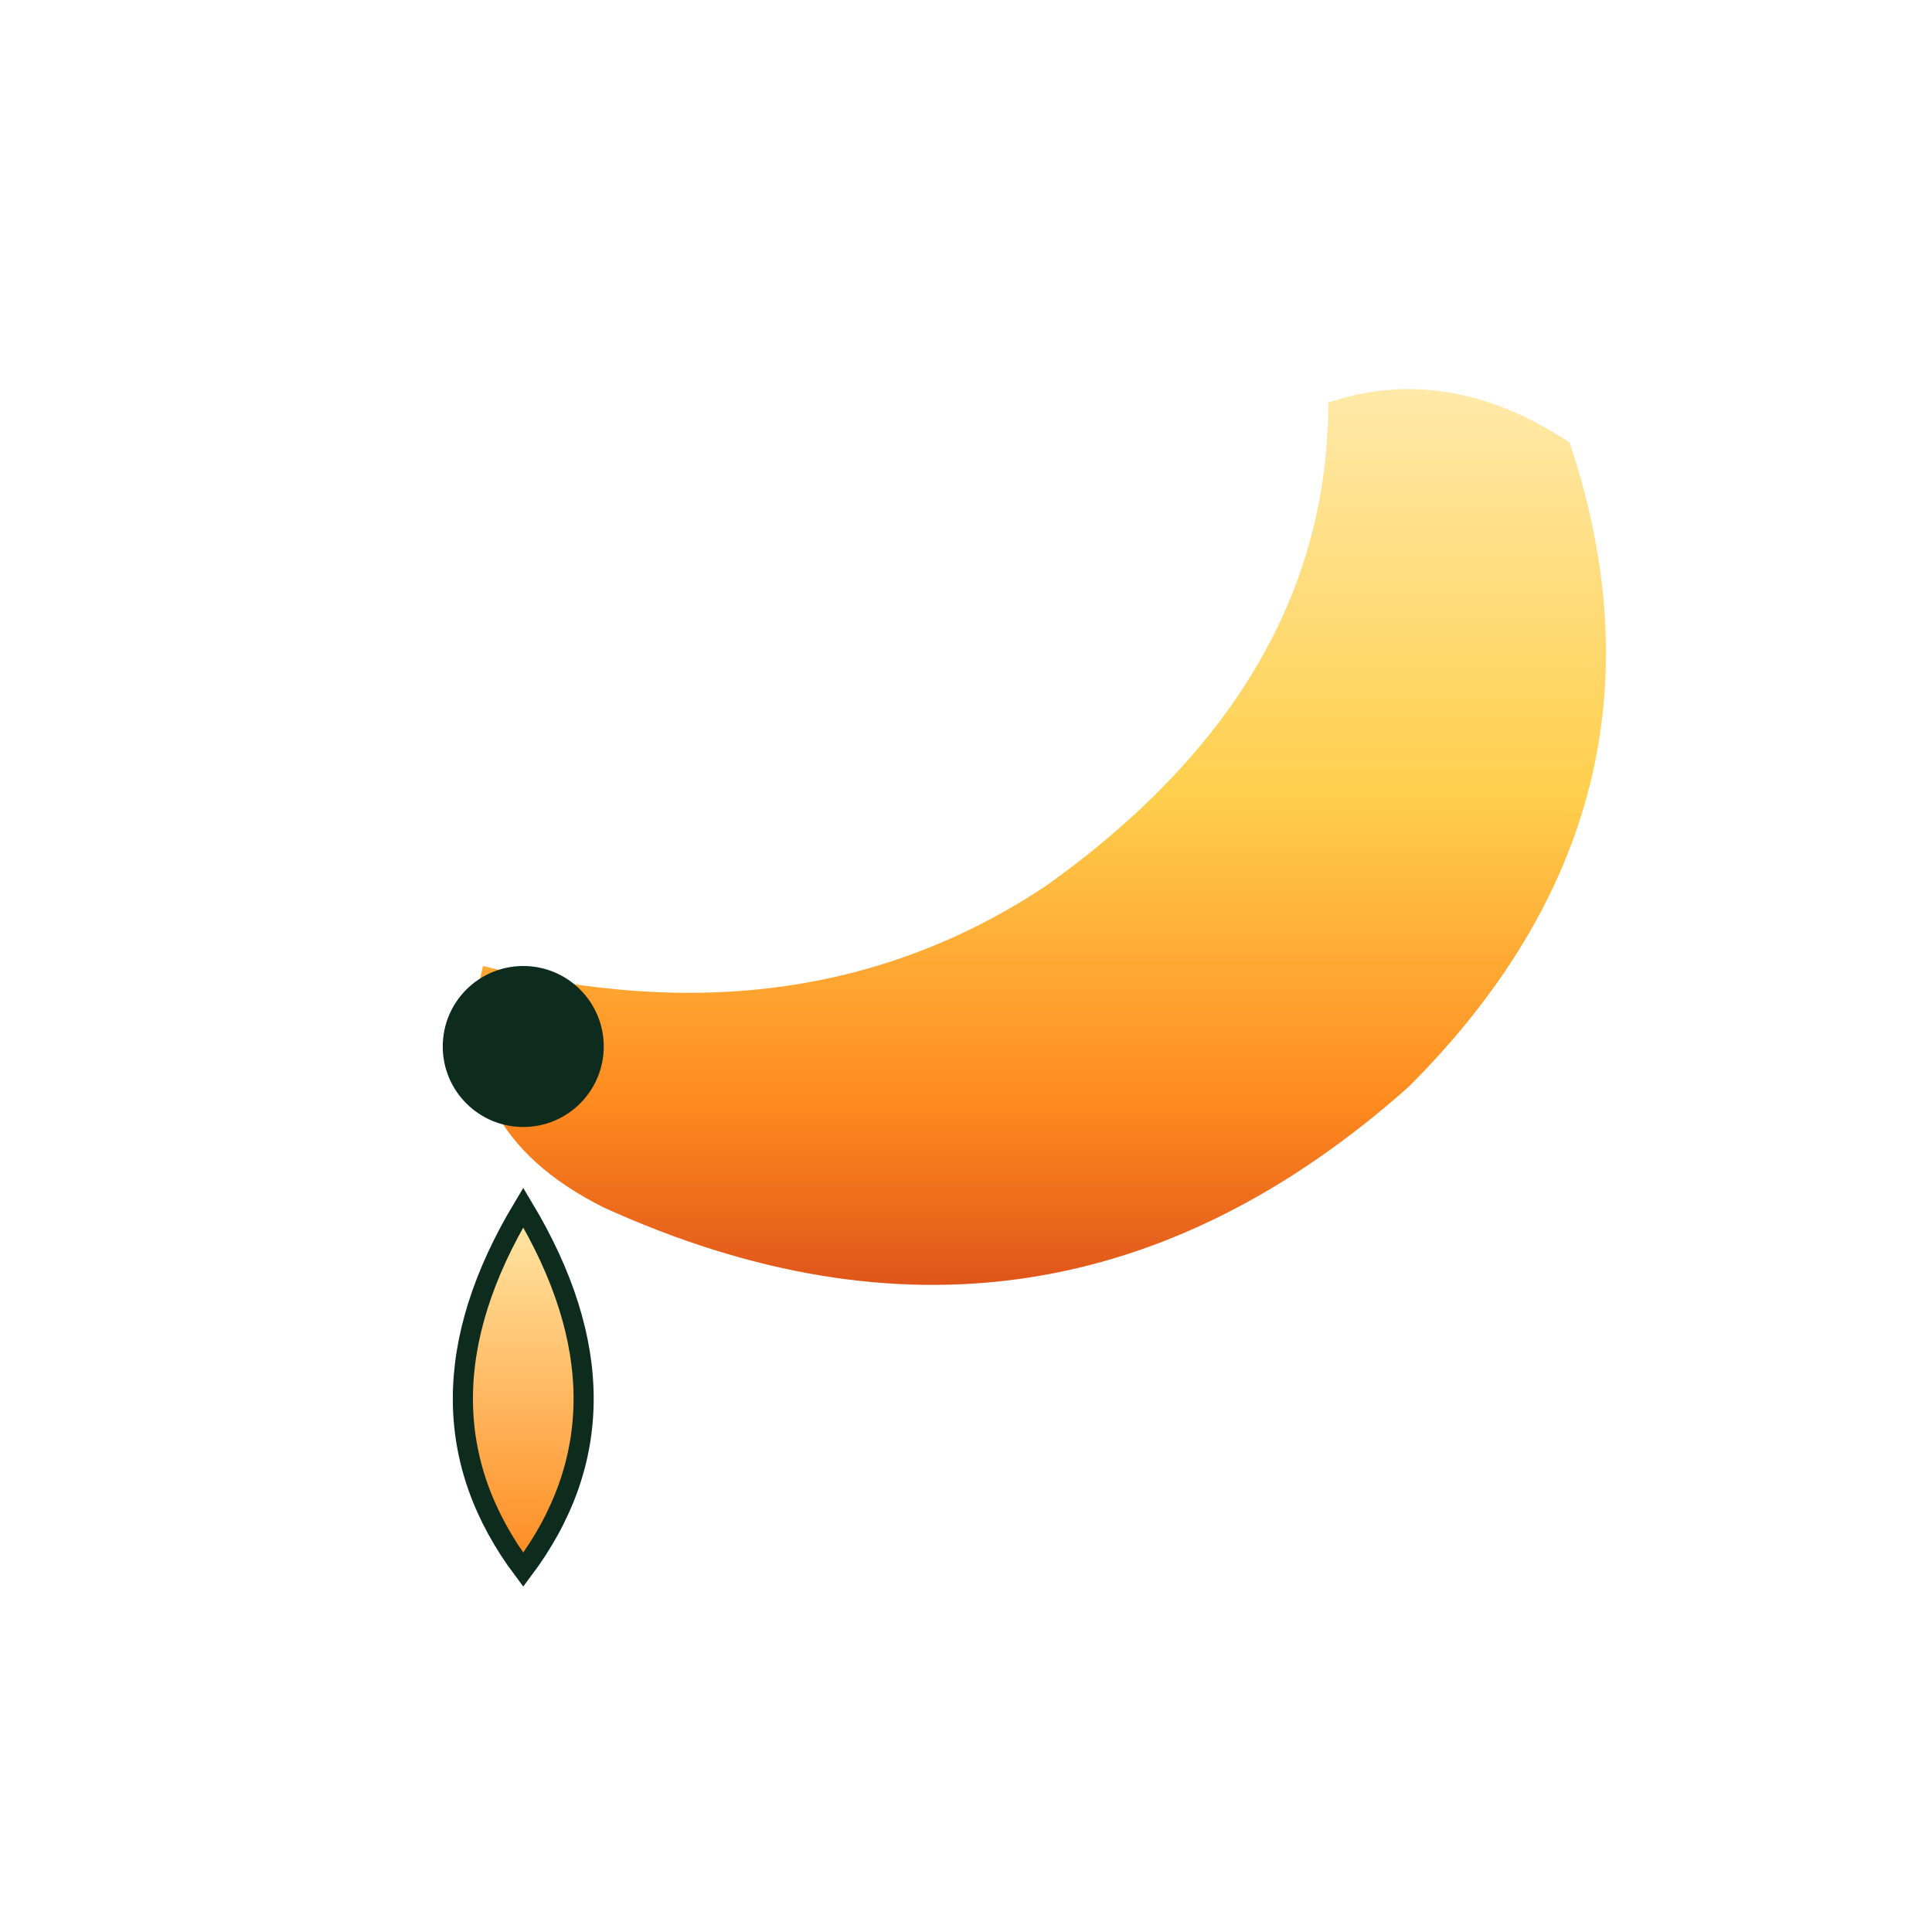
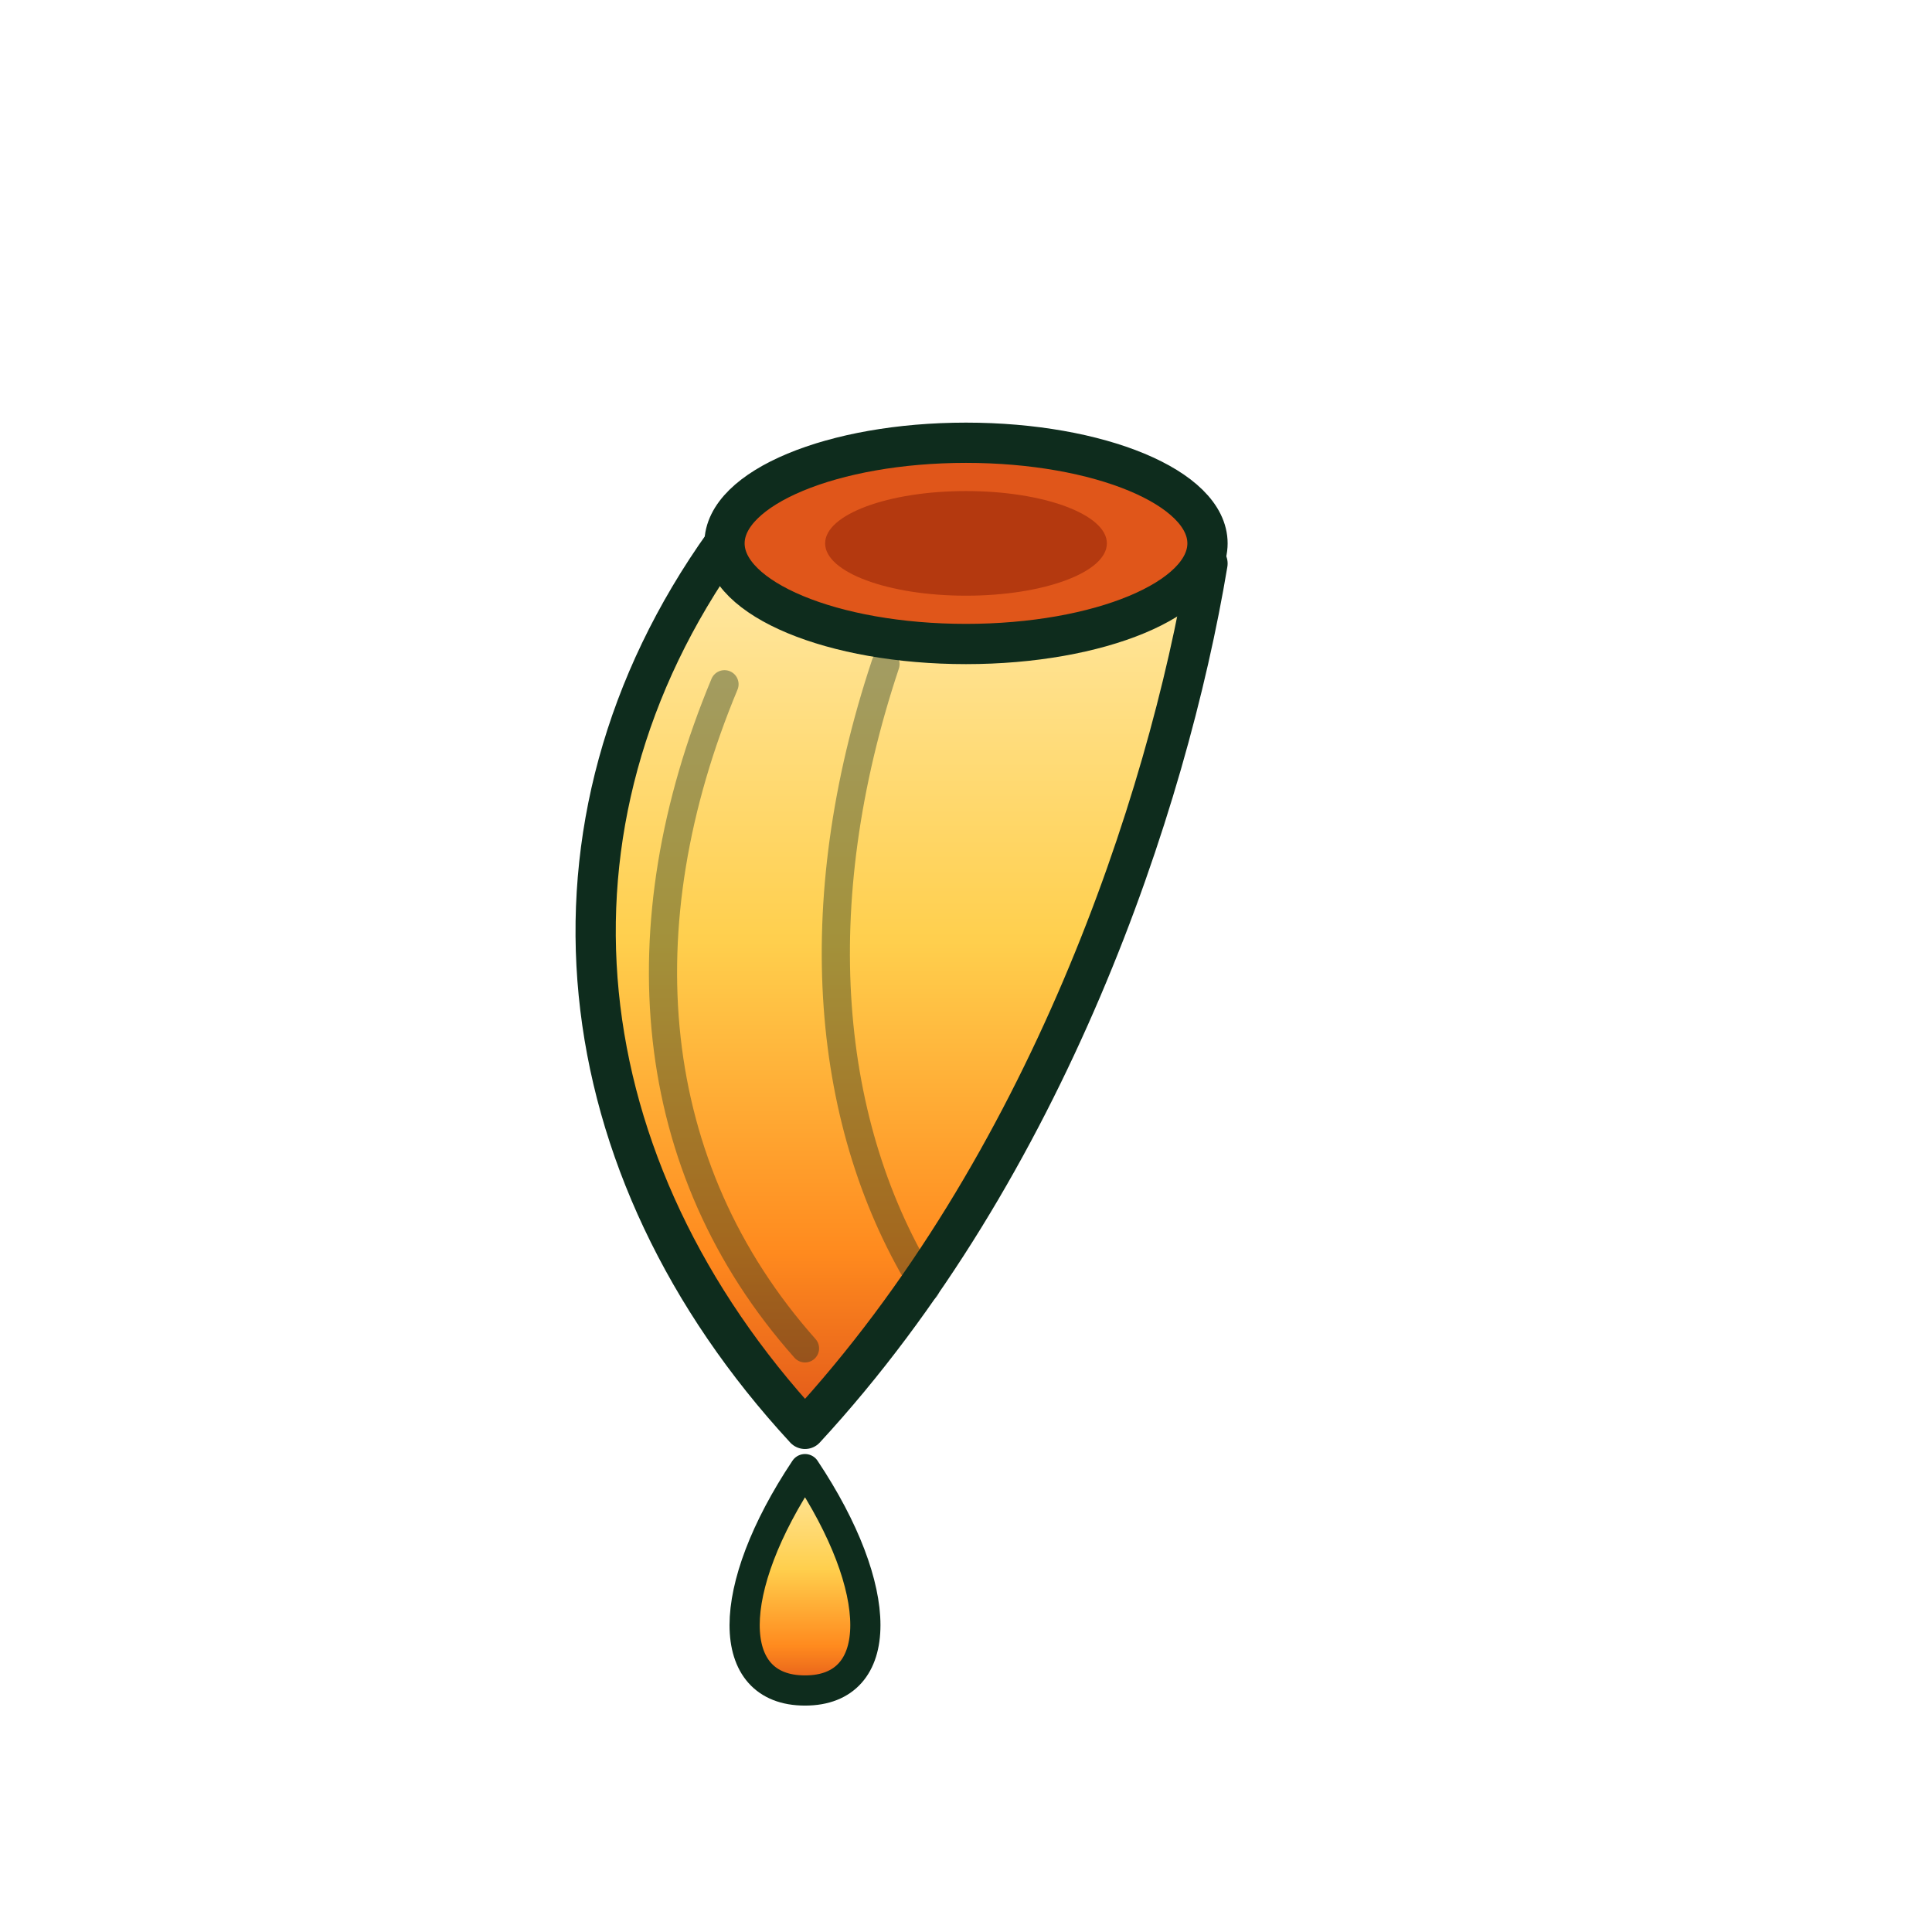
- <svg xmlns="http://www.w3.org/2000/svg" viewBox="0 0 96 96" width="96" height="96">
+ <svg xmlns="http://www.w3.org/2000/svg" viewBox="0 0 96 96">
  <defs>
-     <linearGradient id="g" x1="0" y1="0" x2="0" y2="1">
+     <linearGradient id="g9" x1="0" y1="0" x2="0" y2="1">
      <stop offset="0" stop-color="#ffe9a8" />
      <stop offset=".45" stop-color="#ffcf4d" />
      <stop offset=".8" stop-color="#ff8a1e" />
      <stop offset="1" stop-color="#e0561a" />
    </linearGradient>
-     <linearGradient id="oil" x1="0" y1="0" x2="0" y2="1">
-       <stop offset="0" stop-color="#ffe9a8" />
-       <stop offset="1" stop-color="#ff8a1e" />
-     </linearGradient>
  </defs>
-   <path d="M78 22 Q84 40 70 54 Q52 70 30 60 Q22 56 24 48 Q40 52 52 44 Q66 34 66 20 Q72 18 78 22Z" fill="url(#g)" />
-   <circle cx="26" cy="52" r="4" fill="#0e2c1d" />
-   <path d="M26 60 Q20 70 26 78 Q32 70 26 60Z" fill="url(#oil)" stroke="#0e2c1d" stroke-width="1" />
+   <path d="M36 27 C26 41 28 58 40 71 C52 58 58 40 60 28 Z" fill="url(#g9)" stroke="#0e2c1d" stroke-width="2" stroke-linejoin="round" />
+   <g fill="none" stroke="#0e2c1d" stroke-width="1.4" opacity=".38" stroke-linecap="round">
+     <path d="M36 34 C31 46 32 58 40 67" />
+     <path d="M44 33 C40 45 41 56 46 64" />
+   </g>
+   <ellipse cx="48" cy="27" rx="12" ry="5" fill="#e0561a" stroke="#0e2c1d" stroke-width="2" />
+   <ellipse cx="48" cy="27" rx="7" ry="2.6" fill="#b4390f" />
+   <path d="M40 73 C36 79 36 84 40 84 C44 84 44 79 40 73 Z" fill="url(#g9)" stroke="#0e2c1d" stroke-width="1.5" stroke-linejoin="round" />
</svg>
